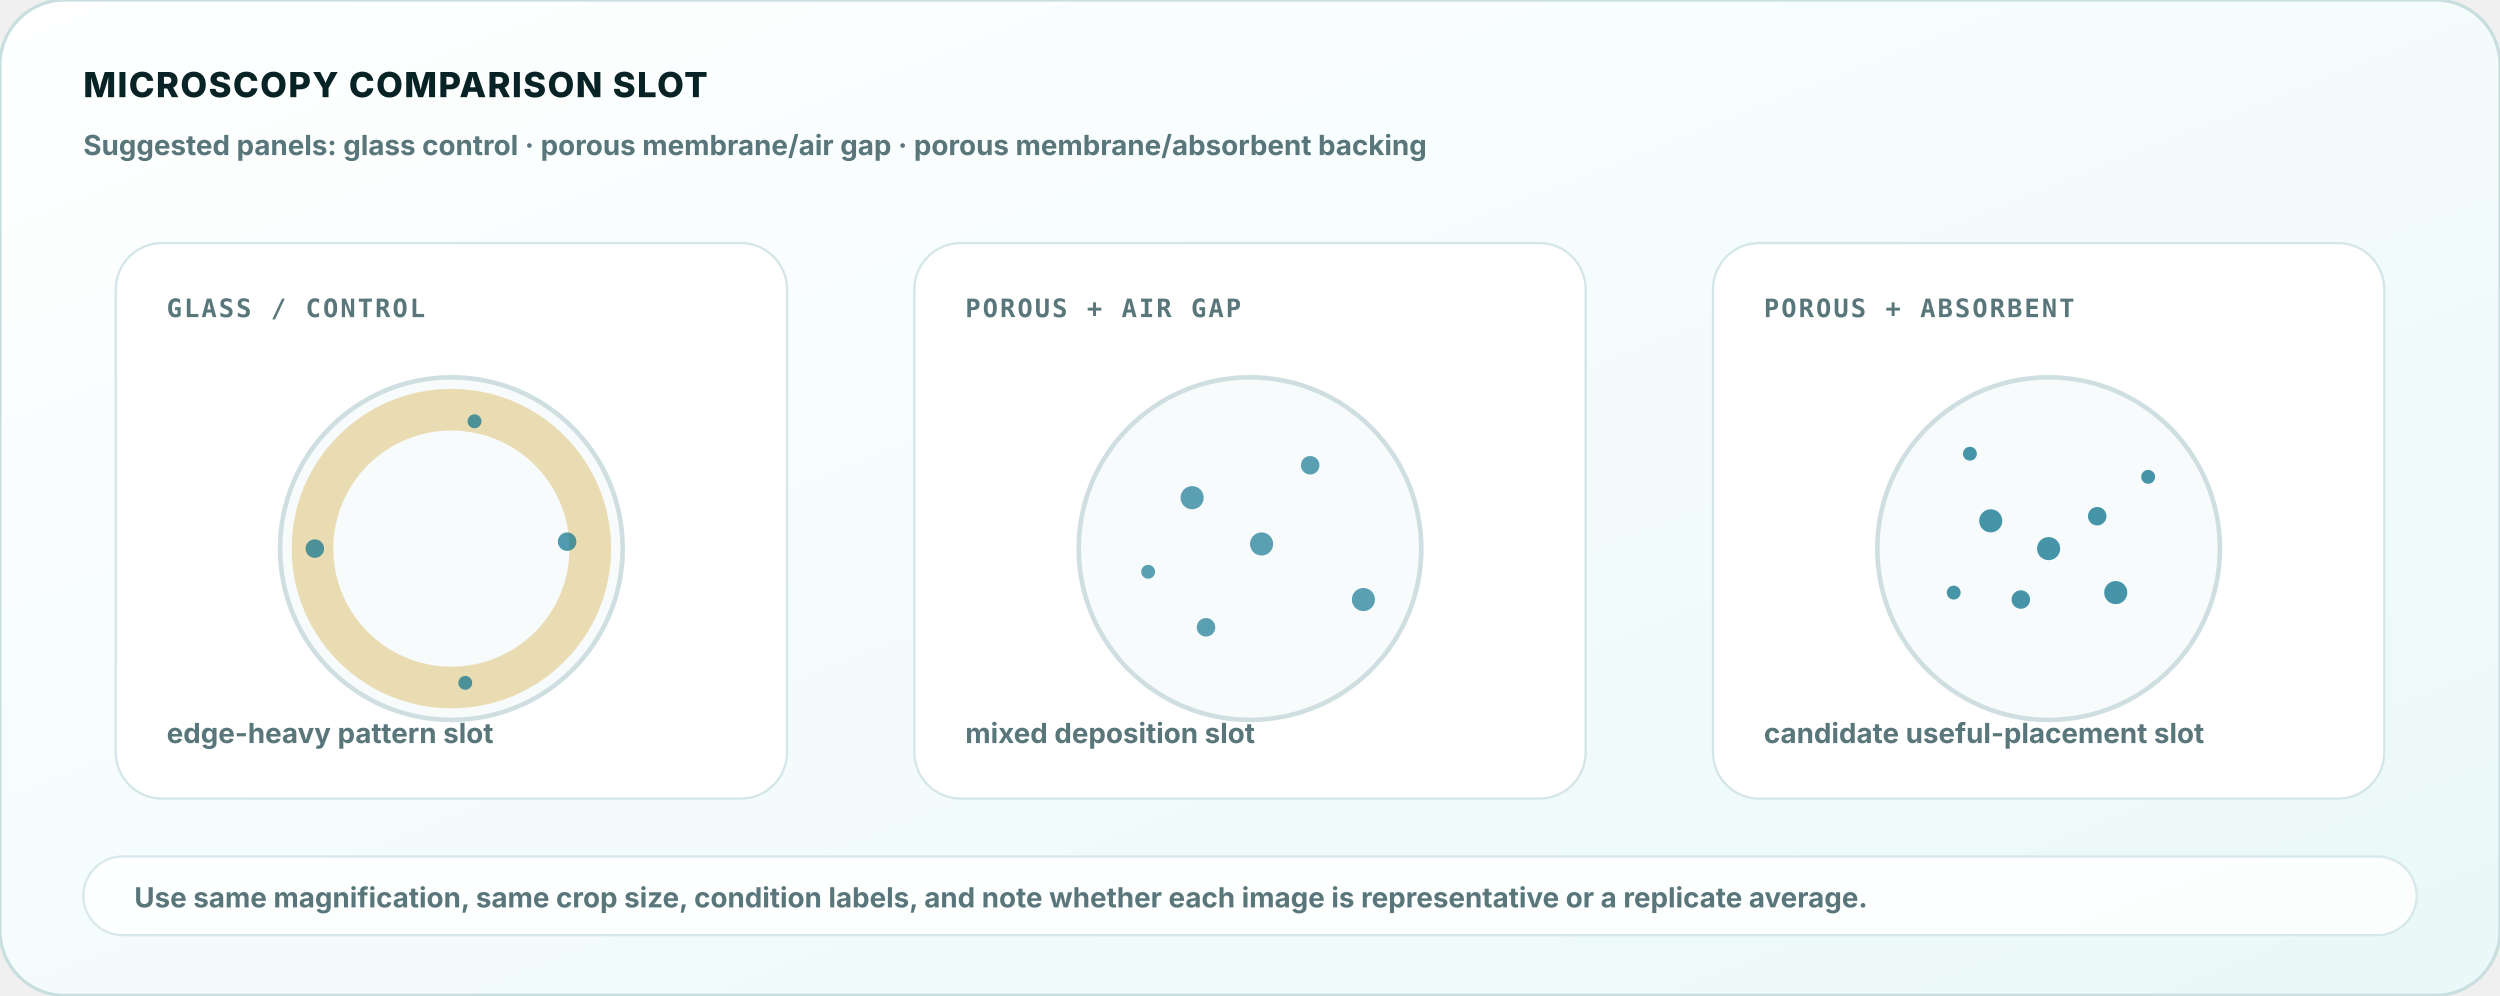
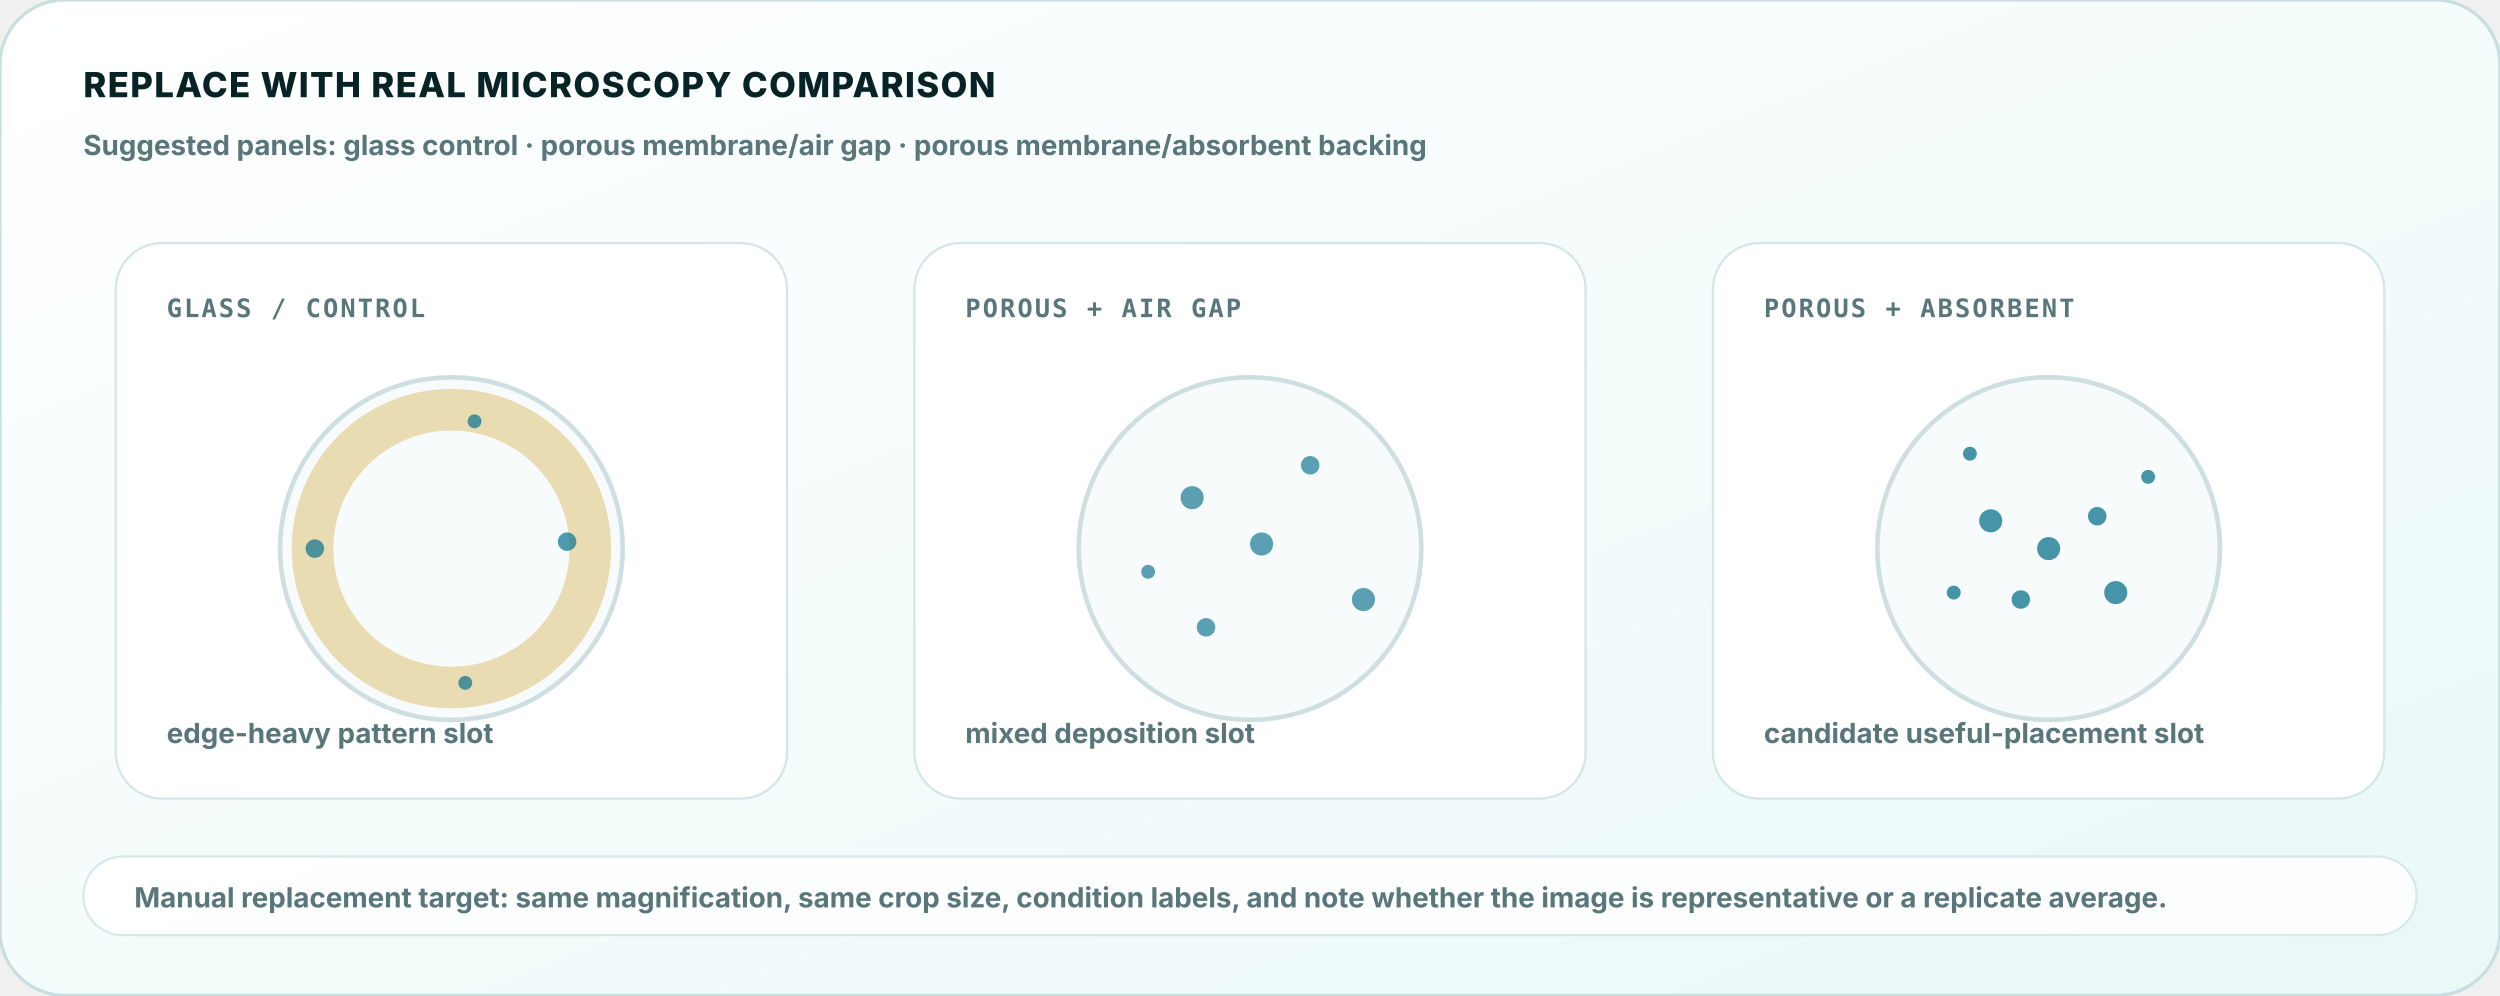
<svg xmlns="http://www.w3.org/2000/svg" viewBox="0 0 1080 430" role="img" aria-labelledby="title desc">
  <defs>
    <linearGradient id="bg" x1="0" y1="0" x2="1" y2="1">
      <stop offset="0" stop-color="#ffffff" />
      <stop offset="1" stop-color="#eaf8f8" />
    </linearGradient>
    <style>
    .card{fill:url(#bg);stroke:#c9dedf;stroke-width:1.4}.ink{fill:#082325}.muted{fill:#59777b}.teal{fill:#08708b}.line{stroke:#08708b;stroke-width:3;fill:none;stroke-linecap:round;stroke-linejoin:round}.grid{stroke:#d9e9ea;stroke-width:1}.dash{stroke:#8bbdc7;stroke-width:2;stroke-dasharray:6 6;fill:none}.label{font-family:Inter,Arial,sans-serif;font-weight:800;font-size:15px;letter-spacing:.04em}.small{font-family:Inter,Arial,sans-serif;font-weight:650;font-size:12px}.mono{font-family:ui-monospace,SFMono-Regular,Consolas,monospace;font-weight:760;font-size:11px;letter-spacing:.08em}
  </style>
  </defs>
  <rect width="1080" height="430" rx="28" class="card" />
-   <text x="36" y="42" class="label ink">MICROSCOPY COMPARISON SLOT</text>
+   <text x="36" y="42" class="label ink">REPLACE WITH REAL MICROSCOPY COMPARISON</text>
  <text x="36" y="67" class="small muted">Suggested panels: glass control · porous membrane/air gap · porous membrane/absorbent backing</text>
  <g transform="translate(50 105)">
    <g>
      <rect width="290" height="240" rx="20" fill="#fff" stroke="#d4e6e8" />
      <text x="22" y="32" class="mono muted">GLASS / CONTROL</text>
      <circle cx="145" cy="132" r="74" fill="#f8fbfb" stroke="#cfdfe1" stroke-width="2" />
      <circle cx="145" cy="132" r="60" fill="none" stroke="#d6b65b" stroke-width="18" opacity=".45" />
      <g fill="#08708b" opacity=".70">
        <circle cx="86" cy="132" r="4" />
        <circle cx="195" cy="129" r="4" />
        <circle cx="155" cy="77" r="3" />
        <circle cx="151" cy="190" r="3" />
      </g>
      <text x="22" y="216" class="small muted">edge-heavy pattern slot</text>
    </g>
    <g transform="translate(345 0)">
      <rect width="290" height="240" rx="20" fill="#fff" stroke="#d4e6e8" />
      <text x="22" y="32" class="mono muted">POROUS + AIR GAP</text>
      <circle cx="145" cy="132" r="74" fill="#f8fbfb" stroke="#cfdfe1" stroke-width="2" />
      <g fill="#08708b" opacity=".66">
        <circle cx="120" cy="110" r="5" />
        <circle cx="150" cy="130" r="5" />
        <circle cx="171" cy="96" r="4" />
        <circle cx="126" cy="166" r="4" />
        <circle cx="194" cy="154" r="5" />
        <circle cx="101" cy="142" r="3" />
      </g>
      <text x="22" y="216" class="small muted">mixed deposition slot</text>
    </g>
    <g transform="translate(690 0)">
      <rect width="290" height="240" rx="20" fill="#fff" stroke="#d4e6e8" />
      <text x="22" y="32" class="mono muted">POROUS + ABSORBENT</text>
      <circle cx="145" cy="132" r="74" fill="#f8fbfb" stroke="#cfdfe1" stroke-width="2" />
      <g fill="#08708b" opacity=".74">
        <circle cx="145" cy="132" r="5" />
        <circle cx="120" cy="120" r="5" />
        <circle cx="166" cy="118" r="4" />
        <circle cx="133" cy="154" r="4" />
        <circle cx="174" cy="151" r="5" />
        <circle cx="104" cy="151" r="3" />
        <circle cx="188" cy="101" r="3" />
        <circle cx="111" cy="91" r="3" />
      </g>
      <text x="22" y="216" class="small muted">candidate useful-placement slot</text>
    </g>
  </g>
  <rect x="36" y="370" width="1008" height="34" rx="17" fill="#ffffff" opacity=".86" stroke="#d4e6e8" />
-   <text x="58" y="392" class="small muted">Use same magnification, same crop size, condition labels, and note whether each image is representative or a replicate average.</text>
+   <text x="58" y="392" class="small muted">Manual replacement target: same magnification, same crop size, condition labels, and note whether the image is representative or a replicate average.</text>
</svg>
